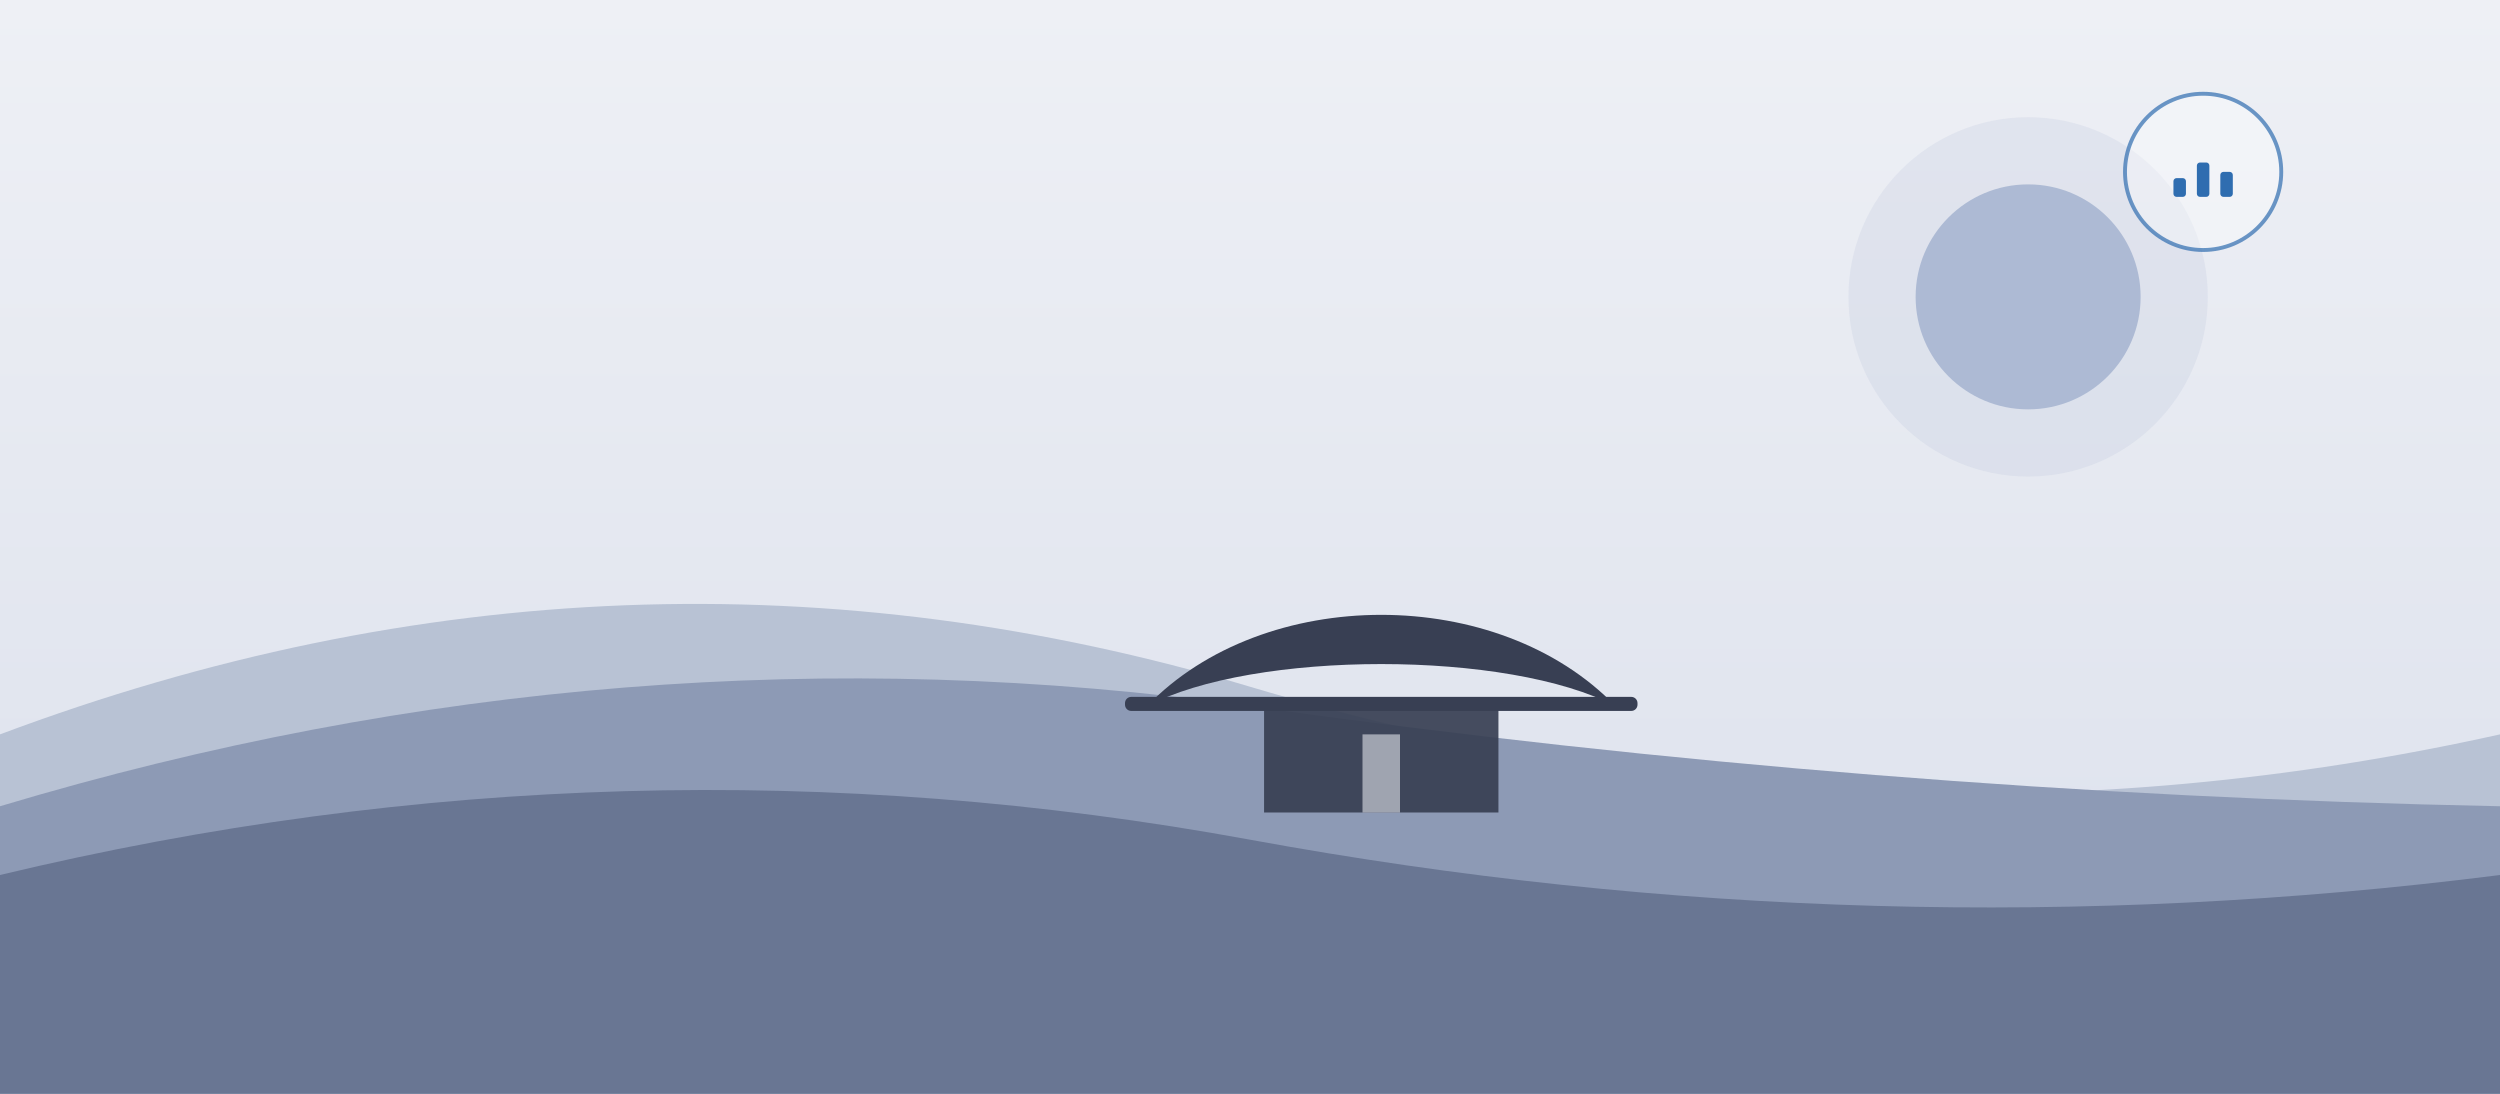
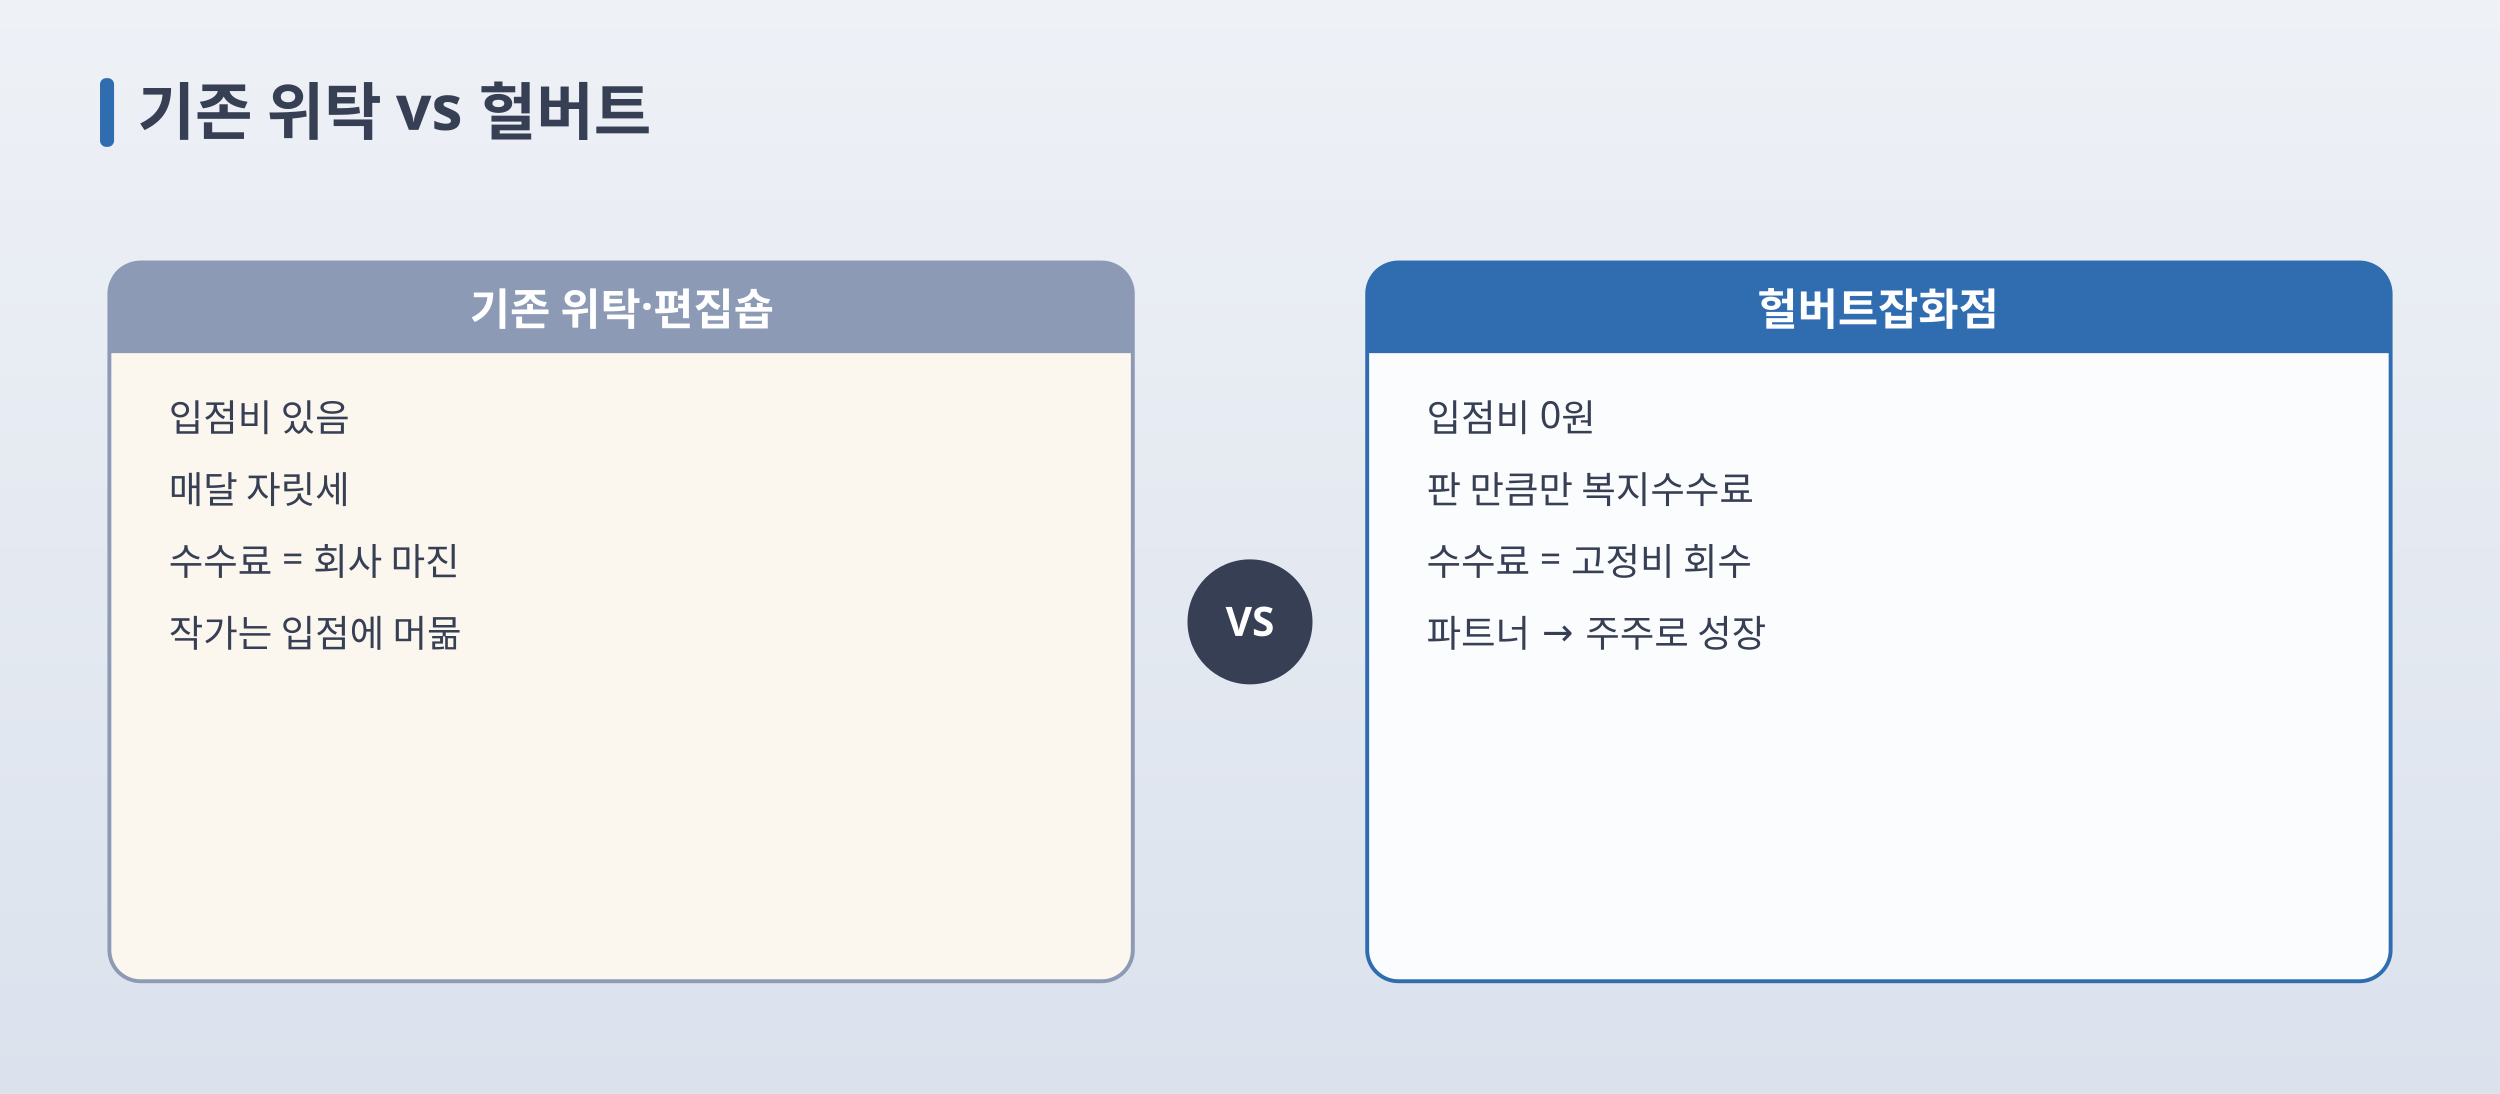
- <svg xmlns="http://www.w3.org/2000/svg" viewBox="0 0 1600 700" role="img" aria-label="헐버트 문서 일러스트">
+ <svg xmlns="http://www.w3.org/2000/svg" viewBox="0 0 1600 700" role="img" aria-label="기존 위탁 vs 헐버트">
  <defs>
-     <linearGradient id="sky" x1="0" y1="0" x2="0" y2="1">
-       <stop offset="0" stop-color="#eef0f5" />
-       <stop offset="1" stop-color="#dbe0ec" />
+     <linearGradient id="bg" x1="0" y1="0" x2="0" y2="1">
+       <stop offset="0" stop-color="#eef1f6" />
+       <stop offset="1" stop-color="#dbe2ed" />
    </linearGradient>
  </defs>
-   <rect width="1600" height="700" fill="url(#sky)" />
-   <circle cx="1298" cy="190" r="115" fill="#adbad4" fill-opacity=".18" />
-   <circle cx="1298" cy="190" r="72" fill="#adbad4" />
-   <path d="M0,470 Q400,320 800,439.5 T1600,470 L1600,700 L0,700 Z" fill="#b8c2d4" />
-   <path d="M0,516 Q400,396 800,452.0 T1600,516 L1600,700 L0,700 Z" fill="#8d9ab5" />
-   <rect x="809" y="452" width="150" height="68" fill="#383f53" fill-opacity=".92" />
-   <rect x="872" y="470" width="24" height="50" fill="#eef0f5" fill-opacity=".55" />
-   <path d="M734,452 C809,374 959,374 1034,452 C966,416 802,416 734,452 Z" fill="#383f53" />
-   <rect x="720" y="446" width="328" height="9" rx="4" fill="#383f53" />
-   <path d="M0,560 Q400,464 800,537.4 T1600,560 L1600,700 L0,700 Z" fill="#697693" />
-   <circle cx="1410" cy="110" r="50" fill="#fff" fill-opacity=".34" />
-   <circle cx="1410" cy="110" r="50" fill="none" stroke="#2f6db0" stroke-width="2.5" stroke-opacity=".7" />
-   <rect x="1391" y="114" width="8" height="12" rx="2" fill="#2f6db0" />
-   <rect x="1406" y="104" width="8" height="22" rx="2" fill="#2f6db0" />
-   <rect x="1421" y="110" width="8" height="16" rx="2" fill="#2f6db0" />
+   <rect width="1600" height="700" fill="url(#bg)" />
+   <rect x="64" y="50" width="9" height="44" rx="4" fill="#2f6db0" />
+   <text x="88" y="86" font-family="Pretendard,'Apple SD Gothic Neo','Malgun Gothic',sans-serif" font-size="40" font-weight="800" fill="#363f53" text-anchor="start">기존 위탁 vs 헐버트</text>
+   <rect x="70" y="168" width="655" height="460" rx="20" fill="#fbf6ee" stroke="#8d9ab5" stroke-width="2.5" />
+   <path d="M70,226 L70,188 Q70,168 90,168 L705,168 Q725,168 725,188 L725,226 Z" fill="#8d9ab5" />
+   <text x="398" y="208" font-family="Pretendard,'Apple SD Gothic Neo','Malgun Gothic',sans-serif" font-size="28" font-weight="800" fill="#fff" text-anchor="middle">기존 위탁·편집숍</text>
+   <text x="108" y="276" font-family="Pretendard,'Apple SD Gothic Neo','Malgun Gothic',sans-serif" font-size="24" font-weight="400" fill="#363f53" text-anchor="start">입점비 있음</text>
+   <text x="108" y="322" font-family="Pretendard,'Apple SD Gothic Neo','Malgun Gothic',sans-serif" font-size="24" font-weight="400" fill="#363f53" text-anchor="start">매달 자릿세</text>
+   <text x="108" y="368" font-family="Pretendard,'Apple SD Gothic Neo','Malgun Gothic',sans-serif" font-size="24" font-weight="400" fill="#363f53" text-anchor="start">수수료 = 회사 마진</text>
+   <text x="108" y="414" font-family="Pretendard,'Apple SD Gothic Neo','Malgun Gothic',sans-serif" font-size="24" font-weight="400" fill="#363f53" text-anchor="start">작가는 입점에 머묾</text>
+   <rect x="875" y="168" width="655" height="460" rx="20" fill="#fbfcfe" stroke="#2f6db0" stroke-width="2.5" />
+   <path d="M875,226 L875,188 Q875,168 895,168 L1510,168 Q1530,168 1530,188 L1530,226 Z" fill="#2f6db0" />
+   <text x="1202" y="208" font-family="Pretendard,'Apple SD Gothic Neo','Malgun Gothic',sans-serif" font-size="28" font-weight="800" fill="#fff" text-anchor="middle">헐버트잡화점</text>
+   <text x="913" y="276" font-family="Pretendard,'Apple SD Gothic Neo','Malgun Gothic',sans-serif" font-size="24" font-weight="400" fill="#363f53" text-anchor="start">입점비 0원</text>
+   <text x="913" y="322" font-family="Pretendard,'Apple SD Gothic Neo','Malgun Gothic',sans-serif" font-size="24" font-weight="400" fill="#363f53" text-anchor="start">판 만큼만 복지수수료</text>
+   <text x="913" y="368" font-family="Pretendard,'Apple SD Gothic Neo','Malgun Gothic',sans-serif" font-size="24" font-weight="400" fill="#363f53" text-anchor="start">수수료 = 고정비 회수</text>
+   <text x="913" y="414" font-family="Pretendard,'Apple SD Gothic Neo','Malgun Gothic',sans-serif" font-size="24" font-weight="400" fill="#363f53" text-anchor="start">파트너 → 주주로 성장</text>
+   <circle cx="800" cy="398" r="40" fill="#363f53" />
+   <text x="800" y="407" font-family="Pretendard,'Apple SD Gothic Neo','Malgun Gothic',sans-serif" font-size="26" font-weight="800" fill="#fff" text-anchor="middle">VS</text>
</svg>
